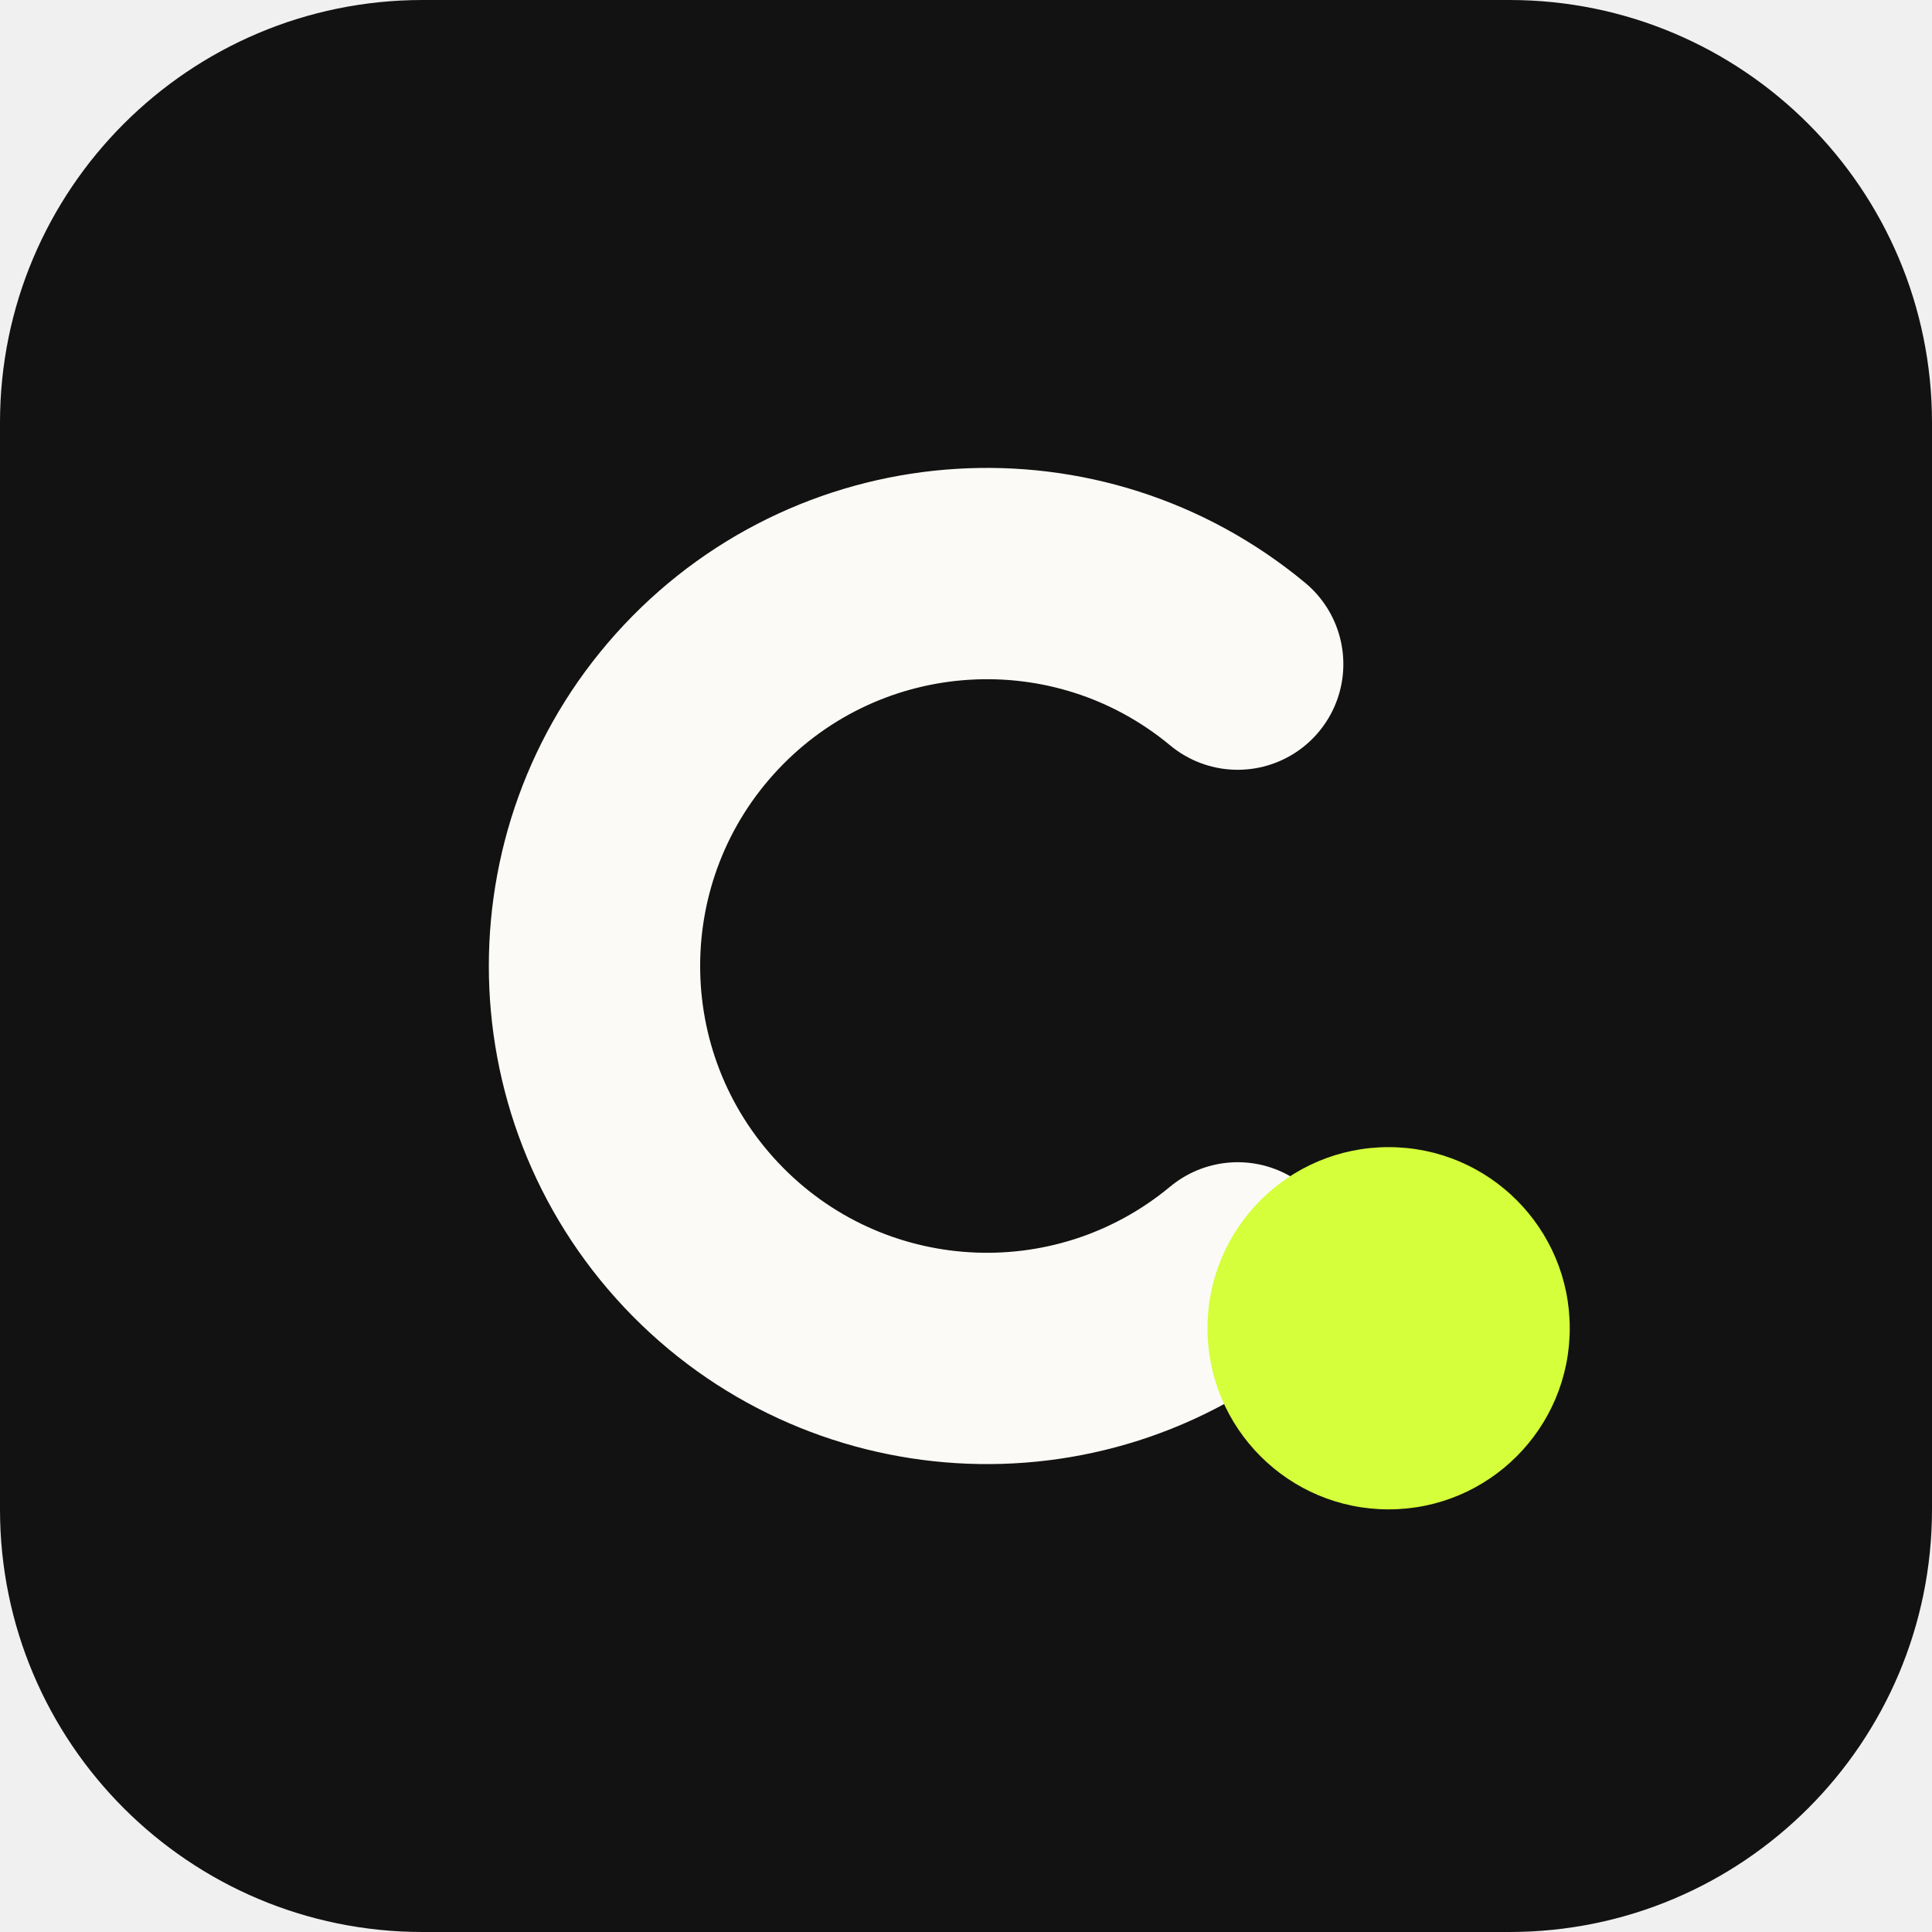
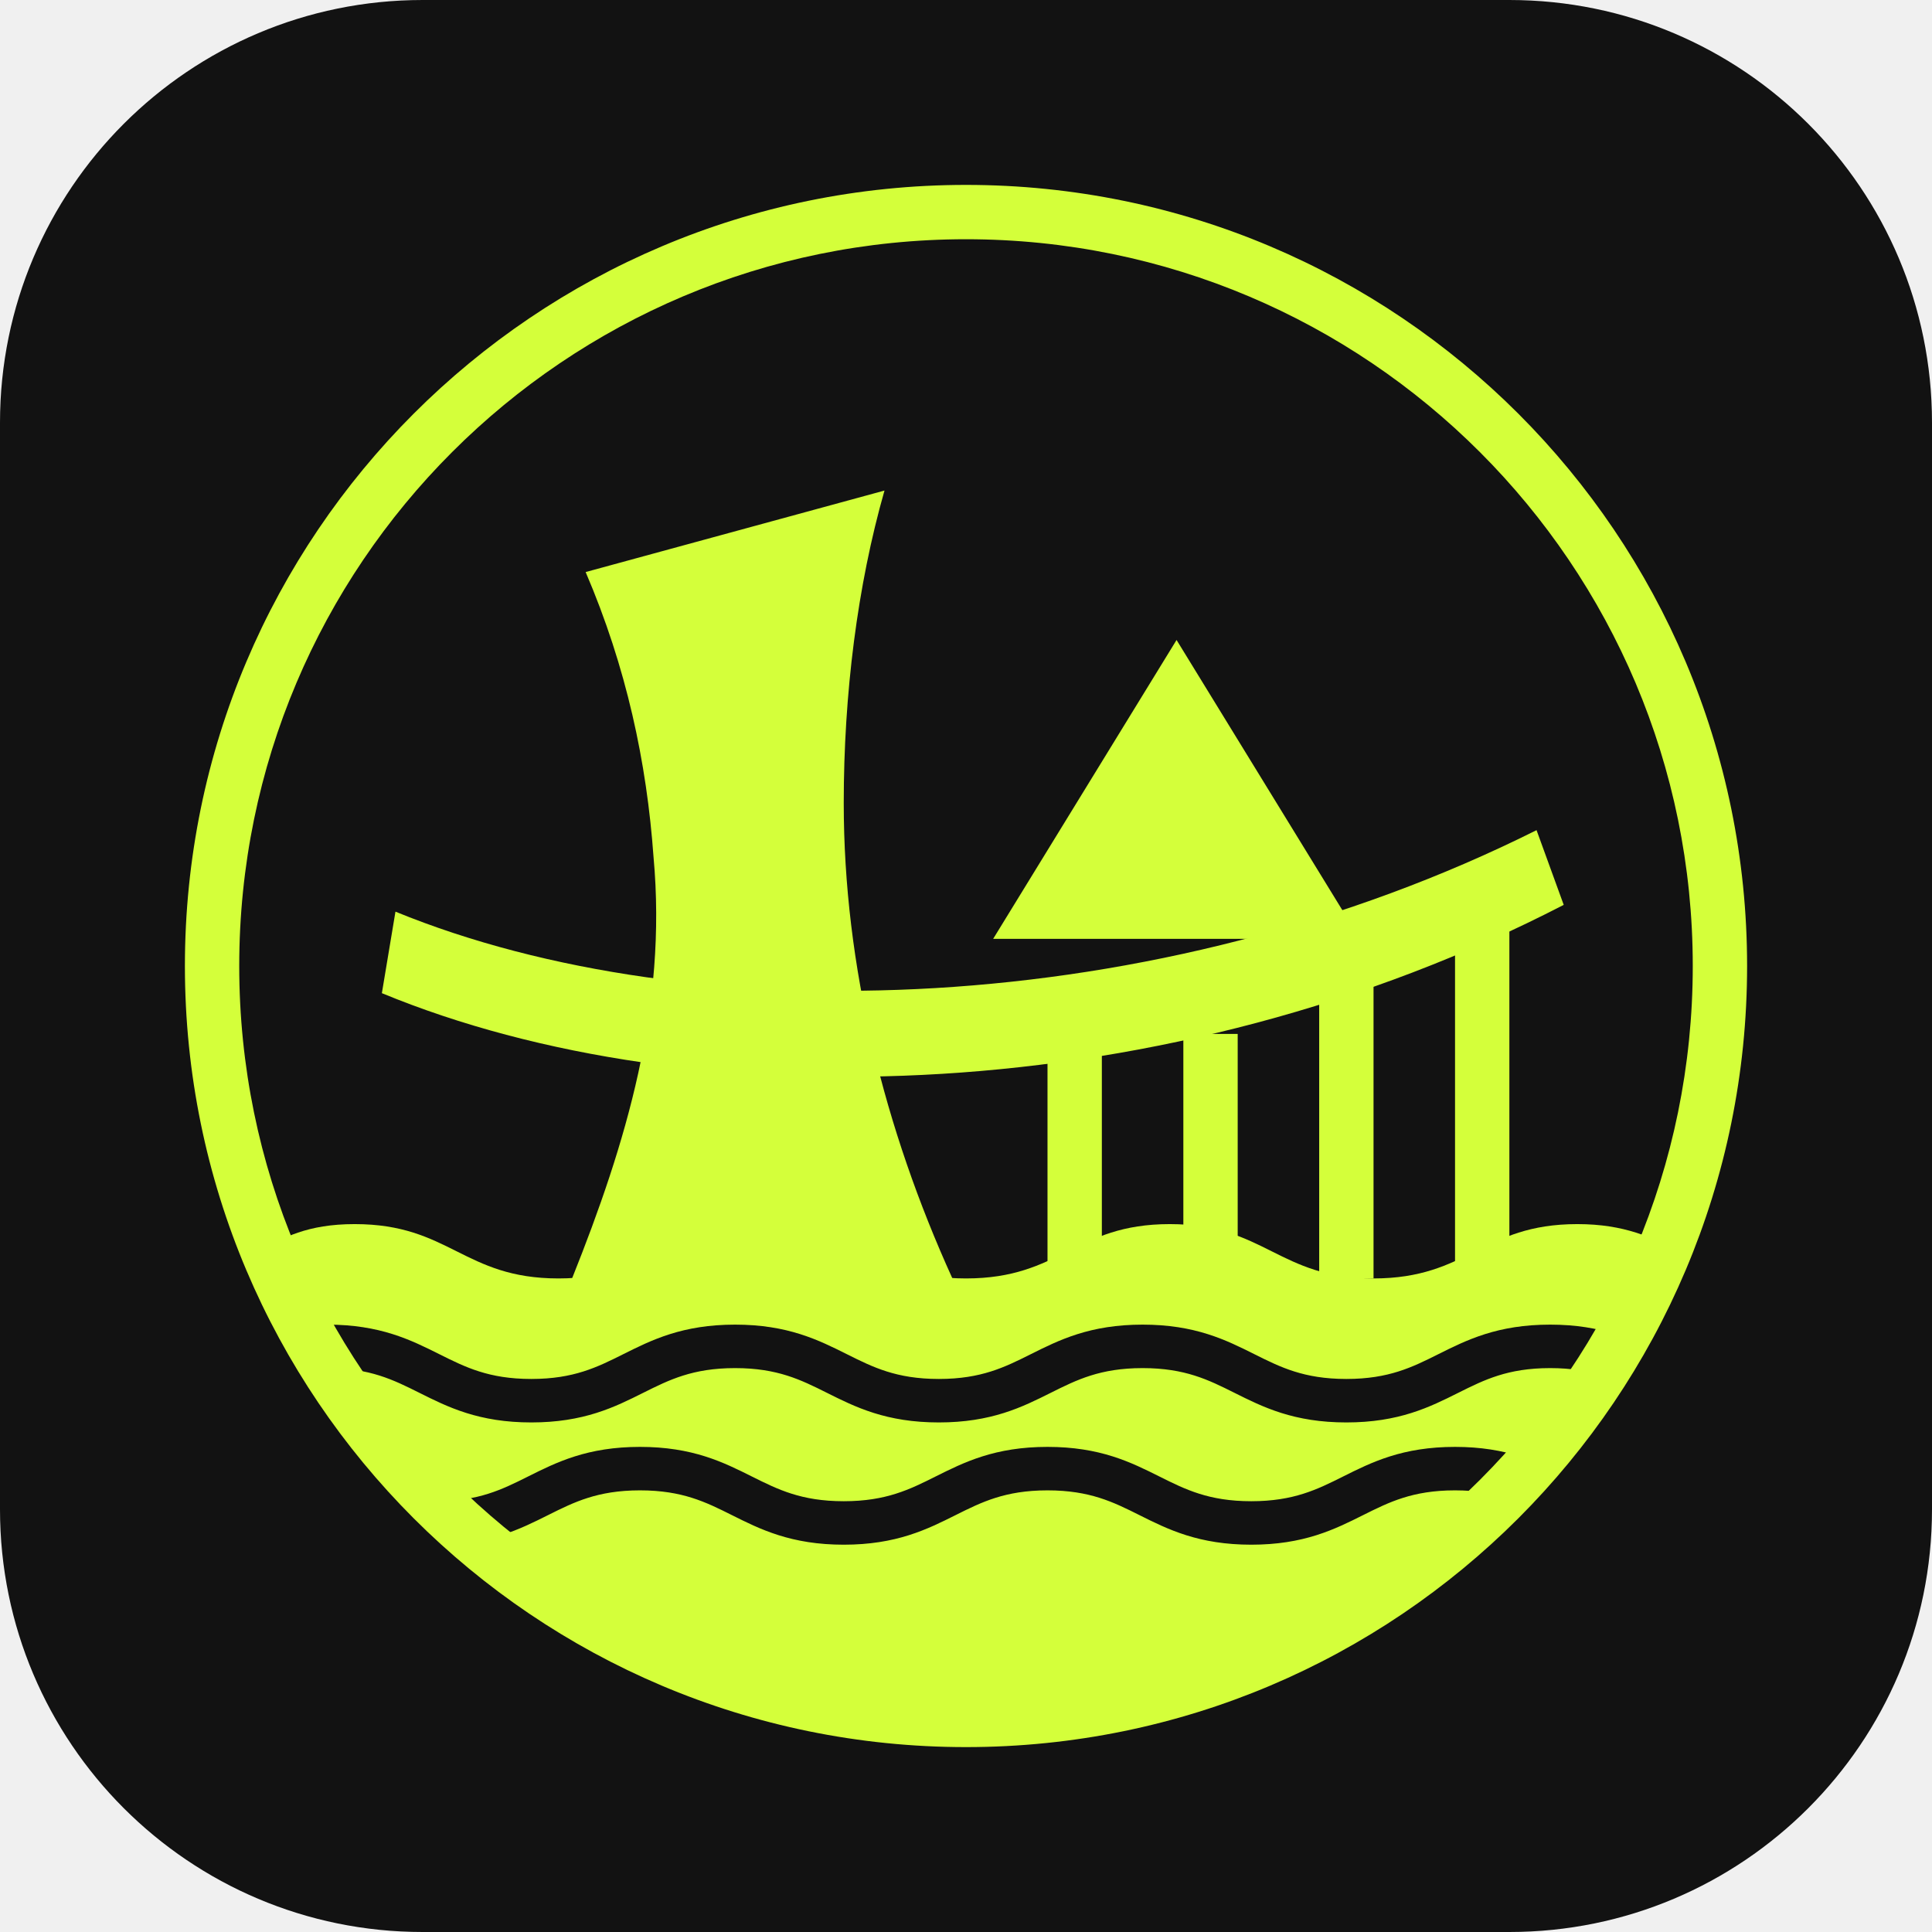
<svg xmlns="http://www.w3.org/2000/svg" viewBox="0 0 64 64">
  <rect width="64" height="64" rx="14" fill="#121212" />
-   <path d="M41 22a13 13 0 1 0 0 20" fill="none" stroke="#FBFAF6" stroke-width="7" stroke-linecap="round" />
-   <circle cx="46" cy="44" r="6" fill="#D4FF3A" />
+   <svg x="5" y="5" width="54" height="54" viewBox="0 0 120 120">
+     <g fill="#D4FF3A">
+       <defs>
+         <clipPath id="fav-disc">
+           <circle cx="60" cy="60" r="55.5" />
+         </clipPath>
+         <mask id="fav-waves" maskUnits="userSpaceOnUse" x="0" y="0" width="120" height="120">
+           <rect width="120" height="120" fill="#fff" />
+           <g fill="none" stroke="#000" stroke-width="3.2" stroke-linecap="round">
+             <path d="M-2 92c8 0 8-4 15-4s8 4 15 4 8-4 15-4 8 4 15 4 8-4 15-4 8 4 15 4 8-4 15-4 8 4 15 4" />
+             <path d="M-9 101c8 0 8-4 15-4s8 4 15 4 8-4 15-4 8 4 15 4 8-4 15-4 8 4 15 4 8-4 15-4 8 4 15 4" />
+           </g>
+         </mask>
+       </defs>
+       <g clip-path="url(#fav-disc)" mask="url(#fav-waves)">
+         <path d="M0 83c8 0 8-4 15-4s8 4 15 4 8-4 15-4 8 4 15 4 8-4 15-4 8 4 15 4 8-4 15-4 8 4 15 4v40H0z" />
+       </g>
+       <path d="M31 83c4-10 7-20 6-31-.5-7-2-14-5-21l22-6c-2 7-3 15-3 23 0 12 3 24 8 35z" />
+       <path d="M62 58 75.5 36 89 58z" />
+       <path d="M18 56c22 9 56 8 84-6l2 5.5c-29 15-64 16-87 6.5z" />
+       <path d="M66 66.5h4v16.5h-4zM76 65h4v18h-4zM86 61.5h4v21.5h-4zM96 56.5h4v26.5h-4z" />
+       <path fill-rule="evenodd" d="M60 2.5a57.5 57.5 0 1 0 0 115a57.5 57.5 0 1 0 0-115zm0 4a53.5 53.5 0 1 1 0 107a53.5 53.5 0 1 1 0-107z" />
+     </g>
+   </svg>
</svg>
